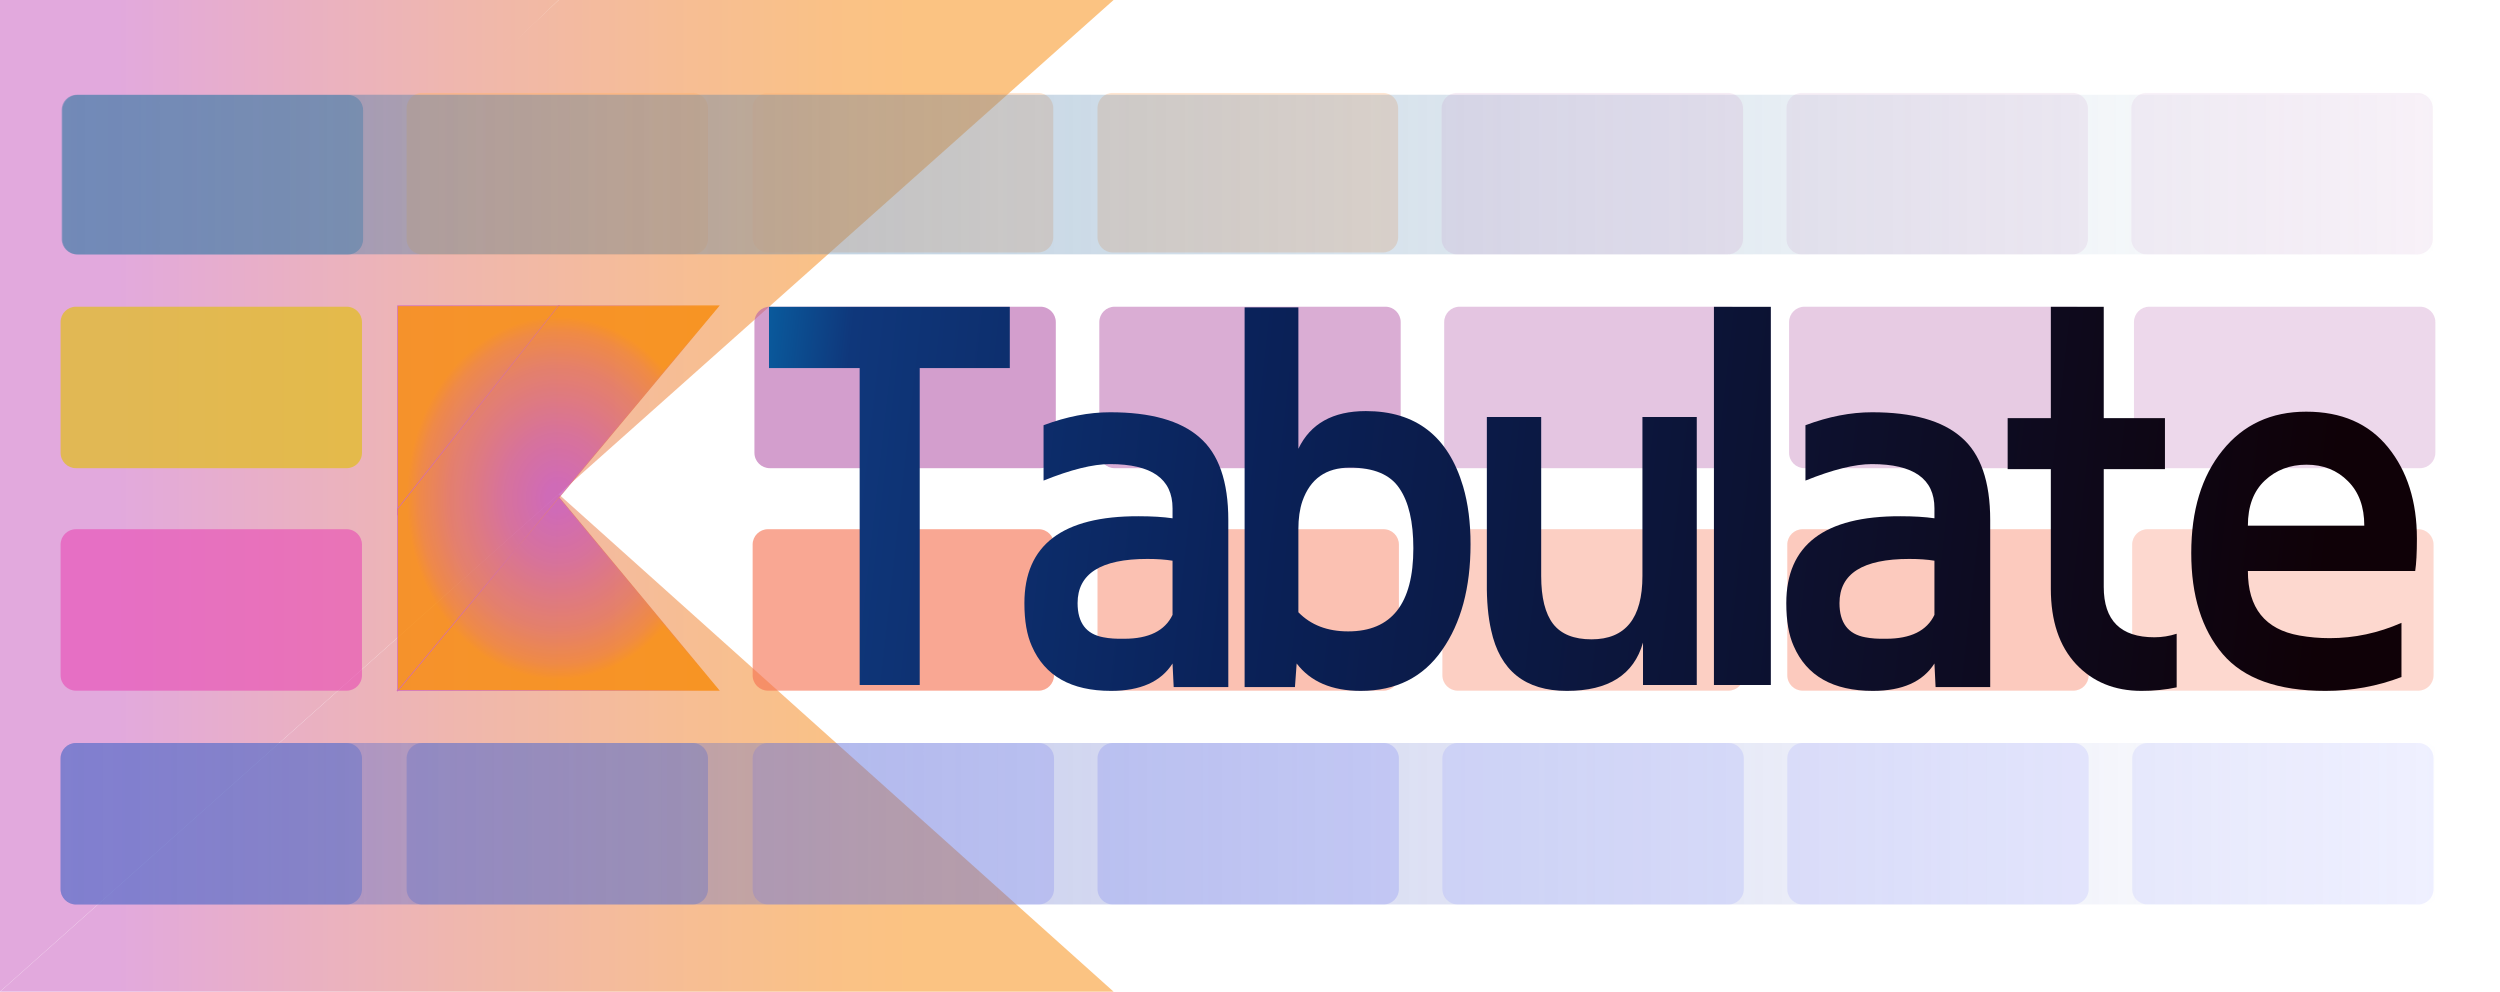
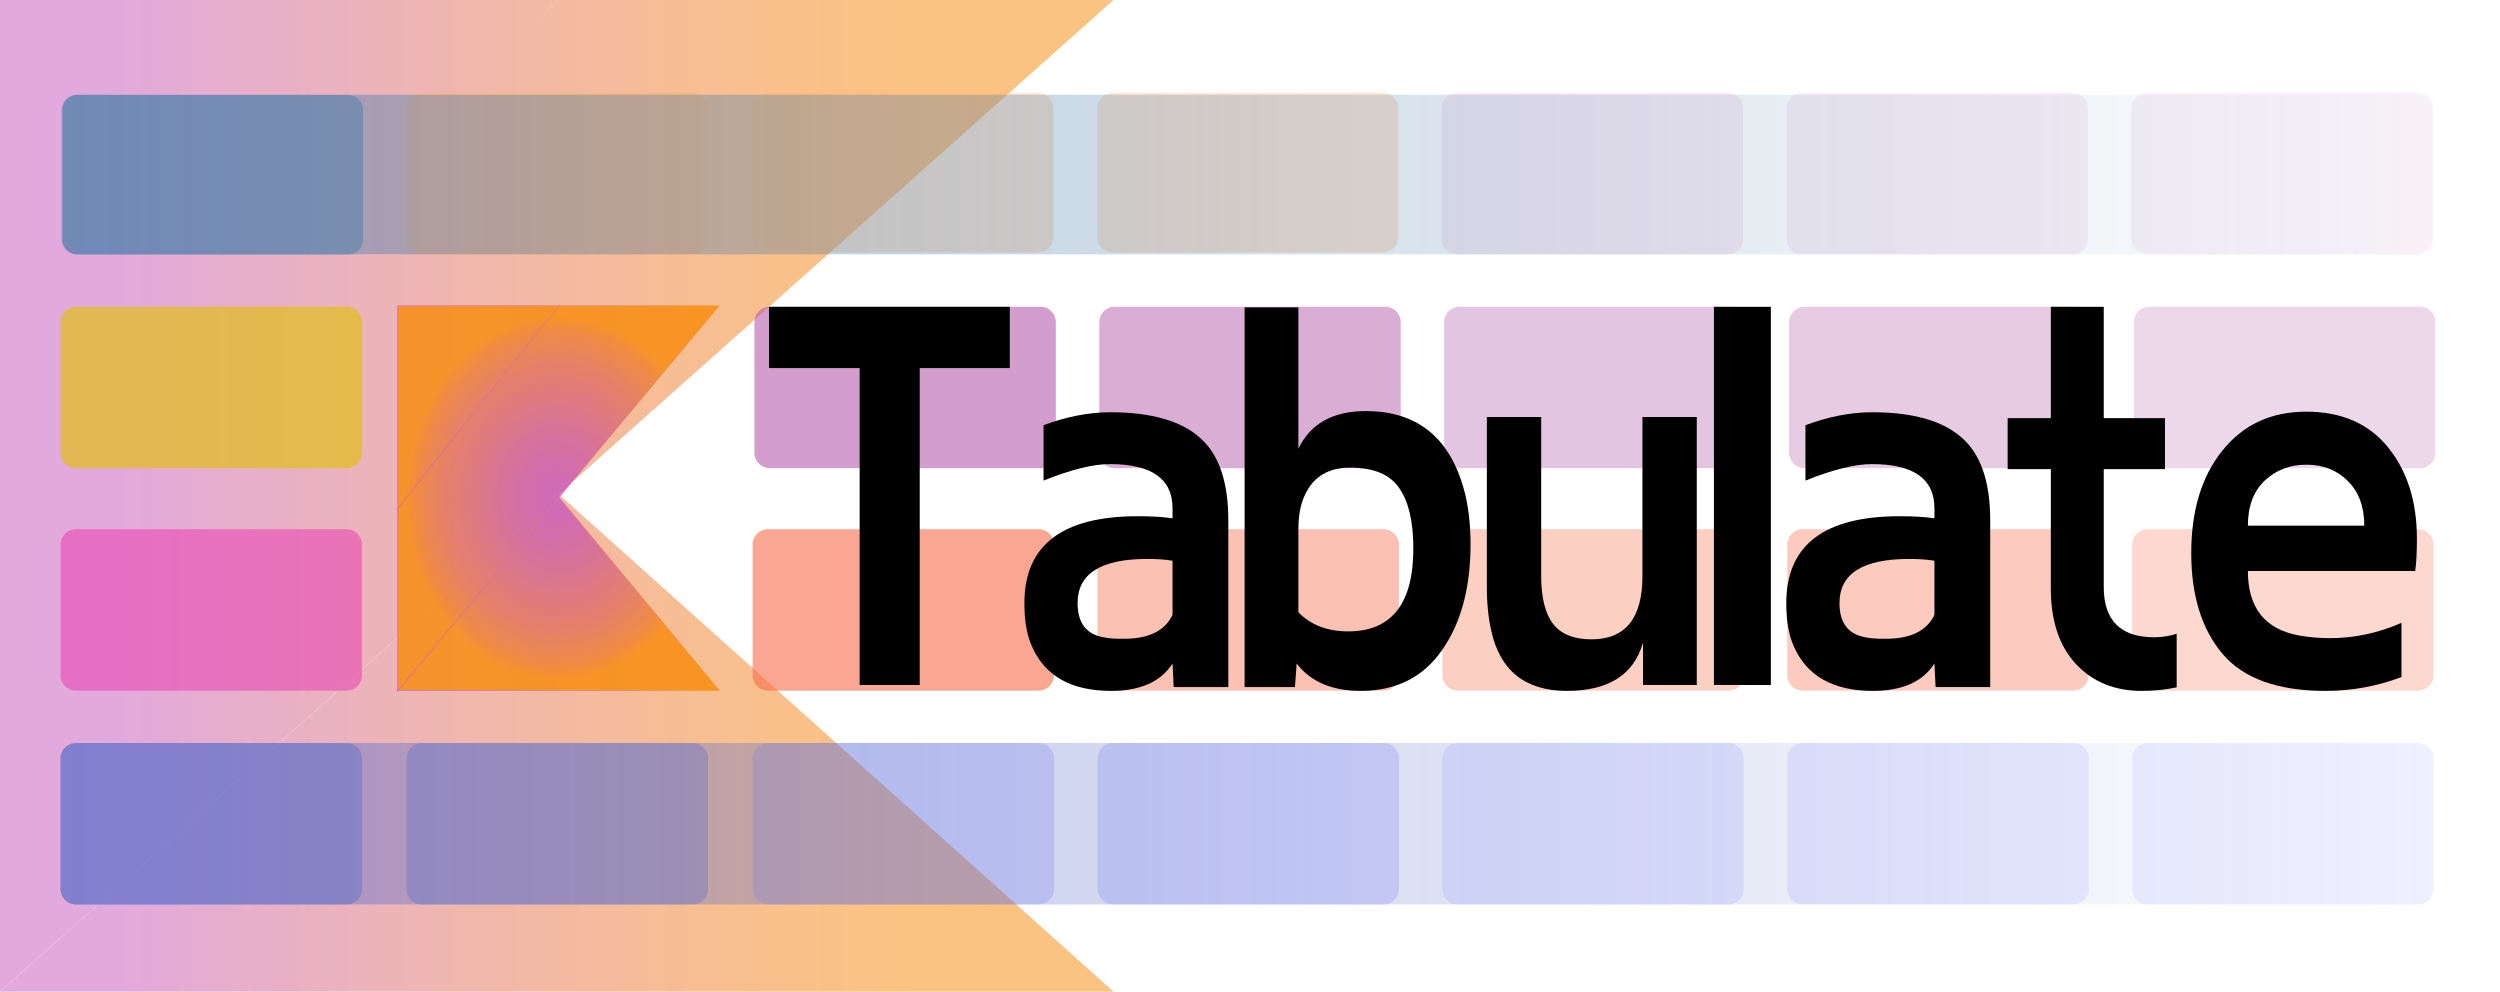
<svg xmlns="http://www.w3.org/2000/svg" xmlns:ns1="http://www.openswatchbook.org/uri/2009/osb" xmlns:xlink="http://www.w3.org/1999/xlink" width="574.726" height="227.974" viewBox="0 0 574.726 227.974" version="1.1" preserveAspectRatio="xMidYMid" id="svg138">
  <defs id="defs128">
    <linearGradient x1="18.662" y1="49.516" x2="91.656" y2="-18.087" id="linearGradient-2-6" gradientTransform="scale(0.9623689,1.039103)" gradientUnits="userSpaceOnUse">
      <stop stop-color="#0095D5" offset="0.072" id="stop3675" />
      <stop stop-color="#3C83DC" offset="0.164" id="stop3677" style="stop-color:#0f377b;stop-opacity:1" />
      <stop stop-color="#6D74E1" offset="0.333" id="stop3679" style="stop-color:#0a2158;stop-opacity:1" />
      <stop stop-color="#806EE3" offset="0.761" id="stop3681" style="stop-color:#0f0107;stop-opacity:1" />
    </linearGradient>
    <linearGradient x1="-43.101" y1="235.366" x2="195.121" y2="-2.856" id="linearGradient1214" gradientUnits="userSpaceOnUse">
      <stop stop-color="#C757BC" offset="0.068" id="stop1202" />
      <stop stop-color="#D0609A" offset="0.333" id="stop1204" />
      <stop stop-color="#E1725C" offset="0.689" id="stop1206" />
      <stop stop-color="#EE7E2F" offset="0.863" id="stop1208" />
      <stop stop-color="#F58613" offset="0.924" id="stop1210" />
      <stop stop-color="#F88909" offset="0.945" id="stop1212" />
    </linearGradient>
    <linearGradient id="linearGradient4868">
      <stop style="stop-color:#6171ca;stop-opacity:1;" offset="0" id="stop4864" />
      <stop style="stop-color:#6171ca;stop-opacity:0;" offset="1" id="stop4866" />
    </linearGradient>
    <linearGradient id="linearGradient4858">
      <stop style="stop-color:#4d7fab;stop-opacity:1;" offset="0" id="stop4854" />
      <stop style="stop-color:#4d7fab;stop-opacity:0;" offset="1" id="stop4856" />
    </linearGradient>
    <linearGradient id="linearGradient4528" ns1:paint="solid">
      <stop style="stop-color:#4e3700;stop-opacity:1;" offset="0" id="stop4526" />
    </linearGradient>
    <linearGradient x1="48.23" y1="445.858" x2="133.896" y2="275.094" id="linearGradient-1" gradientTransform="scale(1.411862,0.7082843)" gradientUnits="userSpaceOnUse">
      <stop stop-color="#0095D5" offset="9.677%" id="stop95" />
      <stop stop-color="#238AD9" offset="30.07%" id="stop97" />
      <stop stop-color="#557BDE" offset="62.11%" id="stop99" />
      <stop stop-color="#7472E2" offset="86.43%" id="stop101" />
      <stop stop-color="#806EE3" offset="100%" id="stop103" />
    </linearGradient>
    <linearGradient x1="18.662" y1="49.516" x2="91.656" y2="-18.087" id="linearGradient-2" gradientTransform="scale(0.9623689,1.039103)" gradientUnits="userSpaceOnUse">
      <stop stop-color="#0095D5" offset="11.83%" id="stop106" />
      <stop stop-color="#3C83DC" offset="41.78%" id="stop108" />
      <stop stop-color="#6D74E1" offset="69.62%" id="stop110" />
      <stop stop-color="#806EE3" offset="83.33%" id="stop112" />
    </linearGradient>
    <linearGradient x1="-43.101" y1="235.366" x2="195.121" y2="-2.856" id="linearGradient-3" gradientUnits="userSpaceOnUse">
      <stop stop-color="#C757BC" offset="10.75%" id="stop115" />
      <stop stop-color="#D0609A" offset="21.38%" id="stop117" />
      <stop stop-color="#E1725C" offset="42.54%" id="stop119" />
      <stop stop-color="#EE7E2F" offset="60.48%" id="stop121" />
      <stop stop-color="#F58613" offset="74.3%" id="stop123" />
      <stop stop-color="#F88909" offset="82.32%" id="stop125" />
    </linearGradient>
    <linearGradient x1="48.23" y1="445.858" x2="133.896" y2="275.094" id="linearGradient-1-5" gradientTransform="scale(1.411862,0.7082843)" gradientUnits="userSpaceOnUse">
      <stop stop-color="#0095D5" offset="9.677%" id="stop95-5" />
      <stop stop-color="#238AD9" offset="30.07%" id="stop97-4" />
      <stop stop-color="#557BDE" offset="62.11%" id="stop99-7" />
      <stop stop-color="#7472E2" offset="86.43%" id="stop101-6" />
      <stop stop-color="#806EE3" offset="100%" id="stop103-5" />
    </linearGradient>
    <linearGradient x1="18.662" y1="49.516" x2="91.656" y2="-18.087" id="linearGradient-2-6-7" gradientTransform="scale(0.9623689,1.039103)" gradientUnits="userSpaceOnUse">
      <stop stop-color="#0095D5" offset="11.83%" id="stop106-9" />
      <stop stop-color="#3C83DC" offset="0.321" id="stop108-3" />
      <stop stop-color="#6D74E1" offset="69.62%" id="stop110-7" />
      <stop stop-color="#806EE3" offset="83.33%" id="stop112-4" />
    </linearGradient>
    <linearGradient x1="-43.101" y1="235.366" x2="195.121" y2="-2.856" id="linearGradient-3-5" gradientUnits="userSpaceOnUse">
      <stop stop-color="#C757BC" offset="10.75%" id="stop115-2" />
      <stop stop-color="#D0609A" offset="21.38%" id="stop117-5" />
      <stop stop-color="#E1725C" offset="42.54%" id="stop119-4" />
      <stop stop-color="#EE7E2F" offset="60.48%" id="stop121-7" />
      <stop stop-color="#F58613" offset="74.3%" id="stop123-4" />
      <stop stop-color="#F88909" offset="82.32%" id="stop125-4" />
    </linearGradient>
    <linearGradient x1="-43.101" y1="235.366" x2="195.121" y2="-2.856" id="linearGradient-3-0" gradientUnits="userSpaceOnUse" ns1:paint="gradient">
      <stop stop-color="#C757BC" offset="10.75%" id="stop115-9" />
      <stop stop-color="#D0609A" offset="21.38%" id="stop117-1" />
      <stop stop-color="#E1725C" offset="42.54%" id="stop119-7" />
      <stop stop-color="#EE7E2F" offset="60.48%" id="stop121-71" />
      <stop stop-color="#F58613" offset="74.3%" id="stop123-1" />
      <stop stop-color="#F88909" offset="82.32%" id="stop125-5" />
    </linearGradient>
    <linearGradient x1="-43.101" y1="235.366" x2="195.121" y2="-2.856" id="linearGradient-3-6" gradientUnits="userSpaceOnUse">
      <stop stop-color="#C757BC" offset="10.75%" id="stop115-5" />
      <stop stop-color="#D0609A" offset="21.38%" id="stop117-6" />
      <stop stop-color="#E1725C" offset="42.54%" id="stop119-3" />
      <stop stop-color="#EE7E2F" offset="60.48%" id="stop121-9" />
      <stop stop-color="#F58613" offset="74.3%" id="stop123-48" />
      <stop stop-color="#F88909" offset="82.32%" id="stop125-1" />
    </linearGradient>
    <radialGradient xlink:href="#linearGradient-3-6" id="radialGradient4153" cx="128" cy="128" fx="128" fy="128" r="128" gradientUnits="userSpaceOnUse" />
    <radialGradient xlink:href="#linearGradient-3-6" id="radialGradient4169" cx="128" cy="128" fx="128" fy="128" r="128" gradientUnits="userSpaceOnUse" />
    <radialGradient xlink:href="#linearGradient-3-6" id="radialGradient4185" cx="128" cy="128" fx="128" fy="128" r="128" gradientUnits="userSpaceOnUse" />
    <radialGradient xlink:href="#linearGradient-3-6" id="radialGradient4209" cx="128" cy="128" fx="128" fy="128" r="128" gradientUnits="userSpaceOnUse" />
    <radialGradient xlink:href="#linearGradient-3-6" id="radialGradient4225" cx="128" cy="128" fx="128" fy="128" r="128" gradientUnits="userSpaceOnUse" />
    <radialGradient xlink:href="#linearGradient-3-6" id="radialGradient4241" cx="128" cy="128" fx="128" fy="128" r="128" gradientUnits="userSpaceOnUse" />
    <linearGradient xlink:href="#linearGradient4528" id="linearGradient4530" x1="142.535" y1="125.705" x2="421.624" y2="125.705" gradientUnits="userSpaceOnUse" />
    <linearGradient xlink:href="#linearGradient-3-0" id="linearGradient4836" x1="0" y1="128" x2="256" y2="128" gradientUnits="userSpaceOnUse" />
    <linearGradient xlink:href="#linearGradient4858" id="linearGradient4862" x1="-560.448" y1="40.121" x2="-14.172" y2="40.121" gradientUnits="userSpaceOnUse" gradientTransform="translate(574.6192)" />
    <linearGradient xlink:href="#linearGradient4868" id="linearGradient4870" x1="-560.798" y1="189.37" x2="-13.928" y2="189.37" gradientUnits="userSpaceOnUse" gradientTransform="translate(574.7258)" />
    <radialGradient xlink:href="#linearGradient1214" id="radialGradient1200" cx="128" cy="128" fx="128" fy="128" r="128" gradientUnits="userSpaceOnUse" />
    <radialGradient xlink:href="#linearGradient1214" id="radialGradient1222" cx="128" cy="128" fx="128" fy="128" r="128" gradientUnits="userSpaceOnUse" />
    <radialGradient xlink:href="#linearGradient1214" id="radialGradient1356" cx="128" cy="128" fx="128" fy="128" r="128" gradientUnits="userSpaceOnUse" />
    <radialGradient xlink:href="#linearGradient1214" id="radialGradient1372" cx="128" cy="128" fx="128" fy="128" r="128" gradientUnits="userSpaceOnUse" />
    <linearGradient xlink:href="#linearGradient1214" id="linearGradient3673" x1="0" y1="128" x2="256" y2="128" gradientUnits="userSpaceOnUse" />
-     <linearGradient xlink:href="#linearGradient-2-6" id="linearGradient3738" x1="112.754" y1="58.38" x2="728.234" y2="134.592" gradientUnits="userSpaceOnUse" />
  </defs>
  <g id="g136" style="opacity:0.508;fill:url(#linearGradient4836);fill-opacity:1;stroke-width:1;stroke-miterlimit:4;stroke-dasharray:none" transform="scale(1,0.8905216)">
    <polygon fill="url(#linearGradient-1)" points="128.427,127.573 256,256 0,256 " id="polygon130" style="fill:url(#linearGradient4836);fill-opacity:1;stroke-width:1;stroke-miterlimit:4;stroke-dasharray:none" />
    <polygon fill="url(#linearGradient-2)" points="128.427,0 0,138.667 0,0 " id="polygon132" style="fill:url(#linearGradient4836);fill-opacity:1;stroke-width:1;stroke-miterlimit:4;stroke-dasharray:none" />
    <polygon fill="url(#linearGradient-3)" points="128.427,0 0,135.253 0,256 128.427,127.573 256,0 " id="polygon134" style="fill:url(#linearGradient4836);fill-opacity:1;stroke-width:1;stroke-miterlimit:4;stroke-dasharray:none" />
  </g>
  <g id="g136-3" style="opacity:0.8;fill:url(#radialGradient1200);fill-opacity:1;stroke-width:0.996;stroke-miterlimit:4;stroke-dasharray:none;paint-order:stroke fill markers;stroke:url(#linearGradient3673);stroke-opacity:1;fill-rule:nonzero" transform="matrix(0.2877285,0,0,0.3447415,91.47465,70.37498)">
    <polygon fill="url(#linearGradient-1)" points="0,256 128.427,127.573 256,256 " id="polygon130-0" style="fill:url(#radialGradient1200);fill-opacity:1;stroke-width:0.996;stroke-miterlimit:4;stroke-dasharray:none;paint-order:stroke fill markers;stroke:url(#linearGradient3673);stroke-opacity:1;fill-rule:nonzero" />
    <polygon fill="url(#linearGradient-2)" points="0,0 128.427,0 0,138.667 " id="polygon132-7" style="fill:url(#radialGradient1200);fill-opacity:1;stroke-width:0.996;stroke-miterlimit:4;stroke-dasharray:none;paint-order:stroke fill markers;stroke:url(#linearGradient3673);stroke-opacity:1;fill-rule:nonzero" />
    <polygon fill="url(#linearGradient-3)" points="128.427,127.573 256,0 128.427,0 0,135.253 0,256 " id="polygon134-8" style="fill:url(#radialGradient1222);fill-opacity:1;stroke-width:0.996;stroke-miterlimit:4;stroke-dasharray:none;paint-order:stroke fill markers;stroke:url(#linearGradient3673);stroke-opacity:1;fill-rule:nonzero" />
  </g>
  <rect style="opacity:0.529;fill:#ffb372;fill-opacity:0.604;stroke-width:0.915" id="rect1703-8-9-6-4" width="69.109" height="36.682" x="173.021" y="21.358" ry="3.493" />
  <rect style="opacity:0.59;fill:#b55caa;fill-opacity:1;stroke-width:0.922" id="rect1703-6-4-1-8-9" width="69.286" height="37.123" x="173.434" y="70.508" ry="3.535" />
  <rect style="opacity:0.619;fill:#f67150;fill-opacity:1;stroke-width:0.922" id="rect1703-6-4-1-8-9-5" width="69.286" height="37.123" x="173.021" y="121.658" ry="3.535" />
  <rect style="opacity:0.372;fill:#6971ff;fill-opacity:0.605;stroke-width:0.922" id="rect1703-6-4-1-8-9-0" width="69.286" height="37.123" x="173.021" y="170.808" ry="3.535" />
  <rect style="opacity:0.847;fill:#ffb372;fill-opacity:0.605;stroke-width:0.922" id="rect1703-6-4-1-8-9-4" width="69.286" height="37.123" x="93.475" y="21.358" ry="3.535" />
  <rect style="opacity:1;fill:#e1be21;fill-opacity:0.727;stroke-width:0.922" id="rect1703-6-4-1-8-9-8" width="69.286" height="37.123" x="13.928" y="70.508" ry="3.535" />
  <rect style="opacity:1;fill:#e74ab2;fill-opacity:0.605;stroke-width:0.922" id="rect1703-6-4-1-8-9-7" width="69.286" height="37.123" x="13.928" y="121.658" ry="3.535" />
  <rect style="opacity:0.847;fill:#6171ca;fill-opacity:0.604;stroke-width:0.922" id="rect1703-6-4-1-8-9-1" width="69.286" height="37.123" x="13.928" y="170.808" ry="3.535" />
  <rect style="opacity:0.627;fill:#6171ca;fill-opacity:0.605;stroke-width:0.922" id="rect1703-6-4-1-8-9-72" width="69.286" height="37.123" x="93.475" y="170.808" ry="3.535" />
  <rect style="opacity:0.847;fill:#4d7fab;fill-opacity:0.605;stroke-width:0.915" id="rect1703-8-9-6-4-2" width="69.109" height="36.682" x="14.366" y="21.826" ry="3.493" />
  <rect style="opacity:0.529;fill:#ffb372;fill-opacity:0.604;stroke-width:0.915" id="rect1703-8-9-6-4-6" width="69.109" height="36.682" x="252.307" y="21.358" ry="3.493" />
  <rect style="opacity:0.59;fill:#b55caa;fill-opacity:0.849;stroke-width:0.922" id="rect1703-6-4-1-8-9-6" width="69.286" height="37.123" x="252.72" y="70.508" ry="3.535" />
  <rect style="opacity:0.44;fill:#f67150;fill-opacity:1;stroke-width:0.922" id="rect1703-6-4-1-8-9-5-3" width="69.286" height="37.123" x="252.307" y="121.658" ry="3.535" />
  <rect style="opacity:0.372;fill:#6971ff;fill-opacity:0.605;stroke-width:0.922" id="rect1703-6-4-1-8-9-0-9" width="69.286" height="37.123" x="252.307" y="170.808" ry="3.535" />
  <rect style="opacity:0.5;fill:url(#linearGradient4862);fill-opacity:1;stroke-width:2.573" id="rect1703-8-9-6-4-2-2-5" width="546.276" height="36.682" x="14.172" y="21.78" ry="3.493" />
  <rect style="opacity:0.5;fill:url(#linearGradient4870);fill-opacity:1;stroke-width:2.59" id="rect1703-6-4-1-8-9-1-9-7" width="546.87" height="37.123" x="13.928" y="170.808" ry="3.535" />
  <rect style="opacity:0.494;fill:#b55caa;fill-opacity:0.485;stroke-width:0.922" id="rect1703-6-4-1-8-9-6-0" width="69.286" height="37.123" x="490.578" y="70.508" ry="3.535" />
  <rect style="opacity:0.59;fill:#b55caa;fill-opacity:0.594;stroke-width:0.922" id="rect1703-6-4-1-8-9-6-00" width="69.286" height="37.123" x="332.006" y="70.508" ry="3.535" />
  <rect style="opacity:0.59;fill:#b55caa;fill-opacity:0.542;stroke-width:0.922" id="rect1703-6-4-1-8-9-6-0-4" width="69.286" height="37.123" x="411.292" y="70.508" ry="3.535" />
  <rect style="opacity:0.59;fill:#b55caa;fill-opacity:0.192;stroke-width:0.922" id="rect1703-6-4-1-8-9-6-0-4-2" width="69.286" height="37.123" x="331.416" y="21.358" ry="3.535" />
  <rect style="opacity:0.513;fill:#b55caa;fill-opacity:0.192;stroke-width:0.922" id="rect1703-6-4-1-8-9-6-0-4-2-0" width="69.286" height="37.123" x="410.702" y="21.358" ry="3.535" />
  <rect style="opacity:0.456;fill:#b55caa;fill-opacity:0.192;stroke-width:0.922" id="rect1703-6-4-1-8-9-6-0-4-2-0-6" width="69.286" height="37.123" x="489.988" y="21.358" ry="3.535" />
  <rect style="opacity:0.245;fill:#6971ff;fill-opacity:0.605;stroke-width:0.922" id="rect1703-6-4-1-8-9-0-9-5" width="69.286" height="37.123" x="331.593" y="170.808" ry="3.535" />
  <rect style="opacity:0.208;fill:#6971ff;fill-opacity:0.605;stroke-width:0.922" id="rect1703-6-4-1-8-9-0-9-5-9" width="69.286" height="37.123" x="410.879" y="170.808" ry="3.535" />
  <rect style="opacity:0.173;fill:#6971ff;fill-opacity:0.605;stroke-width:0.922" id="rect1703-6-4-1-8-9-0-9-5-5" width="69.286" height="37.123" x="490.165" y="170.808" ry="3.535" />
  <rect style="opacity:0.341;fill:#f67150;fill-opacity:1;stroke-width:0.922" id="rect1703-6-4-1-8-9-5-3-0" width="69.286" height="37.123" x="331.593" y="121.658" ry="3.535" />
  <rect style="opacity:0.374;fill:#f67150;fill-opacity:1;stroke-width:0.922" id="rect1703-6-4-1-8-9-5-3-0-3" width="69.286" height="37.123" x="410.879" y="121.658" ry="3.535" />
  <rect style="opacity:0.274;fill:#f67150;fill-opacity:1;stroke-width:0.922" id="rect1703-6-4-1-8-9-5-3-0-1" width="69.286" height="37.123" x="490.165" y="121.658" ry="3.535" />
-   <g aria-label="Tabulate" transform="matrix(0.9614593,0,0,0.9901377,-1.999163,4.670002)" id="text4135" style="font-style:normal;font-variant:normal;font-weight:normal;font-stretch:normal;font-size:140.049px;line-height:1.25;font-family:Keraleeyam;-inkscape-font-specification:'Keraleeyam, Normal';font-variant-ligatures:normal;font-variant-caps:normal;font-variant-numeric:normal;font-variant-east-asian:normal;opacity:0.999;fill:url(#linearGradient3738);fill-opacity:1;stroke:none;stroke-width:3.4;stroke-opacity:1;">
-     <path d="M 243.53,80.744 H 221.989 V 154.325 H 207.629 V 80.744 H 185.951 V 66.521 h 57.579 z" style="font-style:normal;font-variant:normal;font-weight:normal;font-stretch:normal;font-size:140.049px;font-family:Keraleeyam;-inkscape-font-specification:'Keraleeyam, Normal';font-variant-ligatures:normal;font-variant-caps:normal;font-variant-numeric:normal;font-variant-east-asian:normal;fill:url(#linearGradient3738);fill-opacity:1.0;stroke:none;stroke-width:3.4;stroke-opacity:1" id="path995" />
-     <path d="m 251.599,94.011 q 8.274,-3.009 15.933,-3.009 14.497,0 21.336,5.813 6.907,5.744 6.907,19.216 v 38.773 h -13.061 l -0.274,-5.471 q -4.171,6.36 -14.702,6.36 -14.292,0 -18.942,-10.394 -1.778,-3.829 -1.778,-9.984 0,-20.241 27.285,-20.173 4.787,0 8.138,0.479 v -2.325 q 0,-10.258 -14.976,-10.258 -6.086,0 -15.865,3.829 z m 24.823,31.046 q -16.686,0 -16.686,10.258 0,6.838 6.154,7.932 2.12,0.41 4.992,0.342 8.821,0 11.557,-5.539 v -12.583 q -2.599,-0.41 -6.018,-0.41 z" style="font-style:normal;font-variant:normal;font-weight:normal;font-stretch:normal;font-size:140.049px;font-family:Keraleeyam;-inkscape-font-specification:'Keraleeyam, Normal';font-variant-ligatures:normal;font-variant-caps:normal;font-variant-numeric:normal;font-variant-east-asian:normal;fill:url(#linearGradient3738);fill-opacity:1.0;stroke:none;stroke-width:3.4;stroke-opacity:1" id="path997" />
-     <path d="m 312.529,99.481 q 4.308,-8.753 16.138,-8.753 17.916,0 23.25,17.506 1.778,5.881 1.778,13.403 0,15.181 -6.838,24.618 -6.77,9.437 -19.421,9.437 -10.326,0 -15.318,-6.36 l -0.41,5.471 H 299.673 V 66.658 h 12.856 z m 11.899,42.398 q 15.591,0 15.591,-19.284 0,-9.232 -3.351,-13.95 -3.282,-4.787 -11.83,-4.787 -8.548,0 -11.352,7.796 -0.957,2.735 -0.957,6.496 v 19.284 q 4.445,4.445 11.899,4.445 z" style="font-style:normal;font-variant:normal;font-weight:normal;font-stretch:normal;font-size:140.049px;font-family:Keraleeyam;-inkscape-font-specification:'Keraleeyam, Normal';font-variant-ligatures:normal;font-variant-caps:normal;font-variant-numeric:normal;font-variant-east-asian:normal;fill:url(#linearGradient3738);fill-opacity:1.0;stroke:none;stroke-width:3.4;stroke-opacity:1" id="path999" />
-     <path d="m 382.622,143.725 q 12.172,0 12.172,-14.702 V 92.096 h 12.993 v 62.229 h -12.856 v -9.847 q -3.282,11.215 -18.19,11.215 -14.976,0 -18.122,-14.087 -1.094,-4.65 -1.026,-11.01 V 92.096 h 12.993 v 36.927 q 0,7.522 2.872,11.146 2.872,3.556 9.163,3.556 z" style="font-style:normal;font-variant:normal;font-weight:normal;font-stretch:normal;font-size:140.049px;font-family:Keraleeyam;-inkscape-font-specification:'Keraleeyam, Normal';font-variant-ligatures:normal;font-variant-caps:normal;font-variant-numeric:normal;font-variant-east-asian:normal;fill:url(#linearGradient3738);fill-opacity:1.0;stroke:none;stroke-width:3.4;stroke-opacity:1" id="path1001" />
-     <path d="M 425.498,154.325 H 411.89 V 66.521 h 13.608 z" style="font-style:normal;font-variant:normal;font-weight:normal;font-stretch:normal;font-size:140.049px;font-family:Keraleeyam;-inkscape-font-specification:'Keraleeyam, Normal';font-variant-ligatures:normal;font-variant-caps:normal;font-variant-numeric:normal;font-variant-east-asian:normal;fill:url(#linearGradient3738);fill-opacity:1.0;stroke:none;stroke-width:3.4;stroke-opacity:1" id="path1003" />
-     <path d="m 433.773,94.011 q 8.274,-3.009 15.933,-3.009 14.497,0 21.336,5.813 6.907,5.744 6.907,19.216 v 38.773 h -13.061 l -0.274,-5.471 q -4.171,6.36 -14.702,6.36 -14.292,0 -18.942,-10.394 -1.778,-3.829 -1.778,-9.984 0,-20.241 27.285,-20.173 4.787,0 8.138,0.479 v -2.325 q 0,-10.258 -14.976,-10.258 -6.086,0 -15.865,3.829 z m 24.823,31.046 q -16.686,0 -16.686,10.258 0,6.838 6.154,7.932 2.12,0.41 4.992,0.342 8.821,0 11.557,-5.539 v -12.583 q -2.599,-0.41 -6.018,-0.41 z" style="font-style:normal;font-variant:normal;font-weight:normal;font-stretch:normal;font-size:140.049px;font-family:Keraleeyam;-inkscape-font-specification:'Keraleeyam, Normal';font-variant-ligatures:normal;font-variant-caps:normal;font-variant-numeric:normal;font-variant-east-asian:normal;fill:url(#linearGradient3738);fill-opacity:1.0;stroke:none;stroke-width:3.4;stroke-opacity:1" id="path1005" />
-     <path d="m 517.2,143.247 q 2.735,0 5.334,-0.821 v 12.446 q -3.898,0.821 -8.411,0.821 -9.642,0 -15.66,-6.223 -6.018,-6.291 -6.018,-17.506 V 104.2 H 482.12 V 92.37 h 10.326 V 66.521 h 12.651 v 25.849 h 14.634 v 11.83 h -14.634 v 27.353 q 0,11.694 12.104,11.694 z" style="font-style:normal;font-variant:normal;font-weight:normal;font-stretch:normal;font-size:140.049px;font-family:Keraleeyam;-inkscape-font-specification:'Keraleeyam, Normal';font-variant-ligatures:normal;font-variant-caps:normal;font-variant-numeric:normal;font-variant-east-asian:normal;fill:url(#linearGradient3738);fill-opacity:1.0;stroke:none;stroke-width:3.4;stroke-opacity:1" id="path1007" />
-     <path d="m 576.283,152.479 q -8.685,3.214 -18.19,3.214 -17.027,0 -24.55,-8.548 -7.522,-8.616 -7.522,-23.455 0,-14.839 7.454,-23.797 7.454,-9.027 20.036,-9.027 12.651,0 19.558,8.274 6.907,8.274 6.907,21.199 0,4.924 -0.41,7.522 h -40.004 q 0,12.856 12.309,14.976 3.556,0.615 7.249,0.615 8.821,0 17.164,-3.556 z m -8.89,-35.149 q 0,-6.565 -3.898,-10.326 -3.898,-3.829 -9.916,-3.829 -5.949,0 -9.984,3.693 -4.035,3.693 -4.035,10.463 z" style="font-style:normal;font-variant:normal;font-weight:normal;font-stretch:normal;font-size:140.049px;font-family:Keraleeyam;-inkscape-font-specification:'Keraleeyam, Normal';font-variant-ligatures:normal;font-variant-caps:normal;font-variant-numeric:normal;font-variant-east-asian:normal;fill:url(#linearGradient3738);fill-opacity:1.0;stroke:none;stroke-width:3.4;stroke-opacity:1" id="path1009" />
+   <g aria-label="Tabulate" transform="matrix(0.9614593,0,0,0.9901377,-1.999163,4.670002)" id="text4135" style="font-style:normal;font-variant:normal;font-weight:normal;font-stretch:normal;font-size:140.049px;line-height:1.25;font-family:Keraleeyam;-inkscape-font-specification:'Keraleeyam, Normal';font-variant-ligatures:normal;font-variant-caps:normal;font-variant-numeric:normal;font-variant-east-asian:normal;opacity:0.999;fill:#000000;fill-opacity:1;stroke:none;stroke-width:3.4;stroke-opacity:1">
+     <path d="M 243.53,80.744 H 221.989 V 154.325 H 207.629 V 80.744 H 185.951 V 66.521 h 57.579 z" style="font-style:normal;font-variant:normal;font-weight:normal;font-stretch:normal;font-size:140.049px;font-family:Keraleeyam;-inkscape-font-specification:'Keraleeyam, Normal';font-variant-ligatures:normal;font-variant-caps:normal;font-variant-numeric:normal;font-variant-east-asian:normal;fill:#000000;fill-opacity:1;stroke:none;stroke-width:3.4;stroke-opacity:1" id="path995" />
+     <path d="m 251.599,94.011 q 8.274,-3.009 15.933,-3.009 14.497,0 21.336,5.813 6.907,5.744 6.907,19.216 v 38.773 h -13.061 l -0.274,-5.471 q -4.171,6.36 -14.702,6.36 -14.292,0 -18.942,-10.394 -1.778,-3.829 -1.778,-9.984 0,-20.241 27.285,-20.173 4.787,0 8.138,0.479 v -2.325 q 0,-10.258 -14.976,-10.258 -6.086,0 -15.865,3.829 z m 24.823,31.046 q -16.686,0 -16.686,10.258 0,6.838 6.154,7.932 2.12,0.41 4.992,0.342 8.821,0 11.557,-5.539 v -12.583 q -2.599,-0.41 -6.018,-0.41 z" style="font-style:normal;font-variant:normal;font-weight:normal;font-stretch:normal;font-size:140.049px;font-family:Keraleeyam;-inkscape-font-specification:'Keraleeyam, Normal';font-variant-ligatures:normal;font-variant-caps:normal;font-variant-numeric:normal;font-variant-east-asian:normal;fill:#000000;fill-opacity:1;stroke:none;stroke-width:3.4;stroke-opacity:1" id="path997" />
+     <path d="m 312.529,99.481 q 4.308,-8.753 16.138,-8.753 17.916,0 23.25,17.506 1.778,5.881 1.778,13.403 0,15.181 -6.838,24.618 -6.77,9.437 -19.421,9.437 -10.326,0 -15.318,-6.36 l -0.41,5.471 H 299.673 V 66.658 h 12.856 z m 11.899,42.398 q 15.591,0 15.591,-19.284 0,-9.232 -3.351,-13.95 -3.282,-4.787 -11.83,-4.787 -8.548,0 -11.352,7.796 -0.957,2.735 -0.957,6.496 v 19.284 q 4.445,4.445 11.899,4.445 z" style="font-style:normal;font-variant:normal;font-weight:normal;font-stretch:normal;font-size:140.049px;font-family:Keraleeyam;-inkscape-font-specification:'Keraleeyam, Normal';font-variant-ligatures:normal;font-variant-caps:normal;font-variant-numeric:normal;font-variant-east-asian:normal;fill:#000000;fill-opacity:1;stroke:none;stroke-width:3.4;stroke-opacity:1" id="path999" />
+     <path d="m 382.622,143.725 q 12.172,0 12.172,-14.702 V 92.096 h 12.993 v 62.229 h -12.856 v -9.847 q -3.282,11.215 -18.19,11.215 -14.976,0 -18.122,-14.087 -1.094,-4.65 -1.026,-11.01 V 92.096 h 12.993 v 36.927 q 0,7.522 2.872,11.146 2.872,3.556 9.163,3.556 z" style="font-style:normal;font-variant:normal;font-weight:normal;font-stretch:normal;font-size:140.049px;font-family:Keraleeyam;-inkscape-font-specification:'Keraleeyam, Normal';font-variant-ligatures:normal;font-variant-caps:normal;font-variant-numeric:normal;font-variant-east-asian:normal;fill:#000000;fill-opacity:1;stroke:none;stroke-width:3.4;stroke-opacity:1" id="path1001" />
+     <path d="M 425.498,154.325 H 411.89 V 66.521 h 13.608 z" style="font-style:normal;font-variant:normal;font-weight:normal;font-stretch:normal;font-size:140.049px;font-family:Keraleeyam;-inkscape-font-specification:'Keraleeyam, Normal';font-variant-ligatures:normal;font-variant-caps:normal;font-variant-numeric:normal;font-variant-east-asian:normal;fill:#000000;fill-opacity:1;stroke:none;stroke-width:3.4;stroke-opacity:1" id="path1003" />
+     <path d="m 433.773,94.011 q 8.274,-3.009 15.933,-3.009 14.497,0 21.336,5.813 6.907,5.744 6.907,19.216 v 38.773 h -13.061 l -0.274,-5.471 q -4.171,6.36 -14.702,6.36 -14.292,0 -18.942,-10.394 -1.778,-3.829 -1.778,-9.984 0,-20.241 27.285,-20.173 4.787,0 8.138,0.479 v -2.325 q 0,-10.258 -14.976,-10.258 -6.086,0 -15.865,3.829 z m 24.823,31.046 q -16.686,0 -16.686,10.258 0,6.838 6.154,7.932 2.12,0.41 4.992,0.342 8.821,0 11.557,-5.539 v -12.583 q -2.599,-0.41 -6.018,-0.41 z" style="font-style:normal;font-variant:normal;font-weight:normal;font-stretch:normal;font-size:140.049px;font-family:Keraleeyam;-inkscape-font-specification:'Keraleeyam, Normal';font-variant-ligatures:normal;font-variant-caps:normal;font-variant-numeric:normal;font-variant-east-asian:normal;fill:#000000;fill-opacity:1;stroke:none;stroke-width:3.4;stroke-opacity:1" id="path1005" />
+     <path d="m 517.2,143.247 q 2.735,0 5.334,-0.821 v 12.446 q -3.898,0.821 -8.411,0.821 -9.642,0 -15.66,-6.223 -6.018,-6.291 -6.018,-17.506 V 104.2 H 482.12 V 92.37 h 10.326 V 66.521 h 12.651 v 25.849 h 14.634 v 11.83 h -14.634 v 27.353 q 0,11.694 12.104,11.694 z" style="font-style:normal;font-variant:normal;font-weight:normal;font-stretch:normal;font-size:140.049px;font-family:Keraleeyam;-inkscape-font-specification:'Keraleeyam, Normal';font-variant-ligatures:normal;font-variant-caps:normal;font-variant-numeric:normal;font-variant-east-asian:normal;fill:#000000;fill-opacity:1;stroke:none;stroke-width:3.4;stroke-opacity:1" id="path1007" />
+     <path d="m 576.283,152.479 q -8.685,3.214 -18.19,3.214 -17.027,0 -24.55,-8.548 -7.522,-8.616 -7.522,-23.455 0,-14.839 7.454,-23.797 7.454,-9.027 20.036,-9.027 12.651,0 19.558,8.274 6.907,8.274 6.907,21.199 0,4.924 -0.41,7.522 h -40.004 q 0,12.856 12.309,14.976 3.556,0.615 7.249,0.615 8.821,0 17.164,-3.556 z m -8.89,-35.149 q 0,-6.565 -3.898,-10.326 -3.898,-3.829 -9.916,-3.829 -5.949,0 -9.984,3.693 -4.035,3.693 -4.035,10.463 z" style="font-style:normal;font-variant:normal;font-weight:normal;font-stretch:normal;font-size:140.049px;font-family:Keraleeyam;-inkscape-font-specification:'Keraleeyam, Normal';font-variant-ligatures:normal;font-variant-caps:normal;font-variant-numeric:normal;font-variant-east-asian:normal;fill:#000000;fill-opacity:1;stroke:none;stroke-width:3.4;stroke-opacity:1" id="path1009" />
  </g>
</svg>
